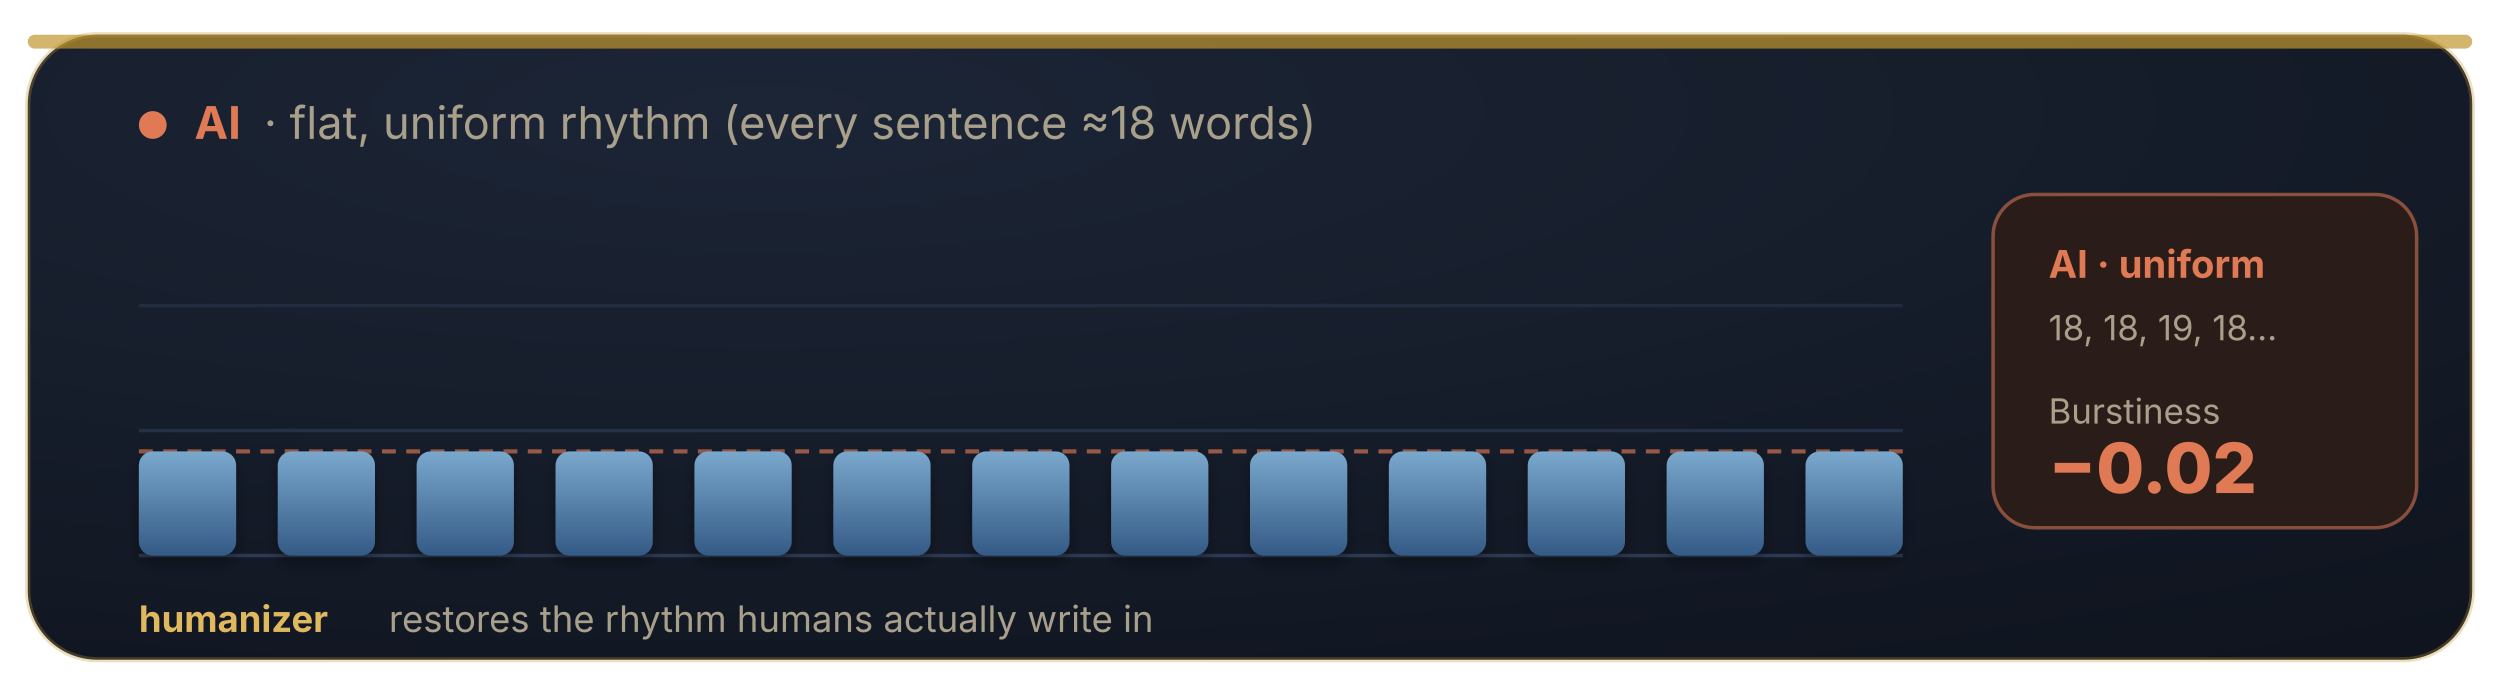
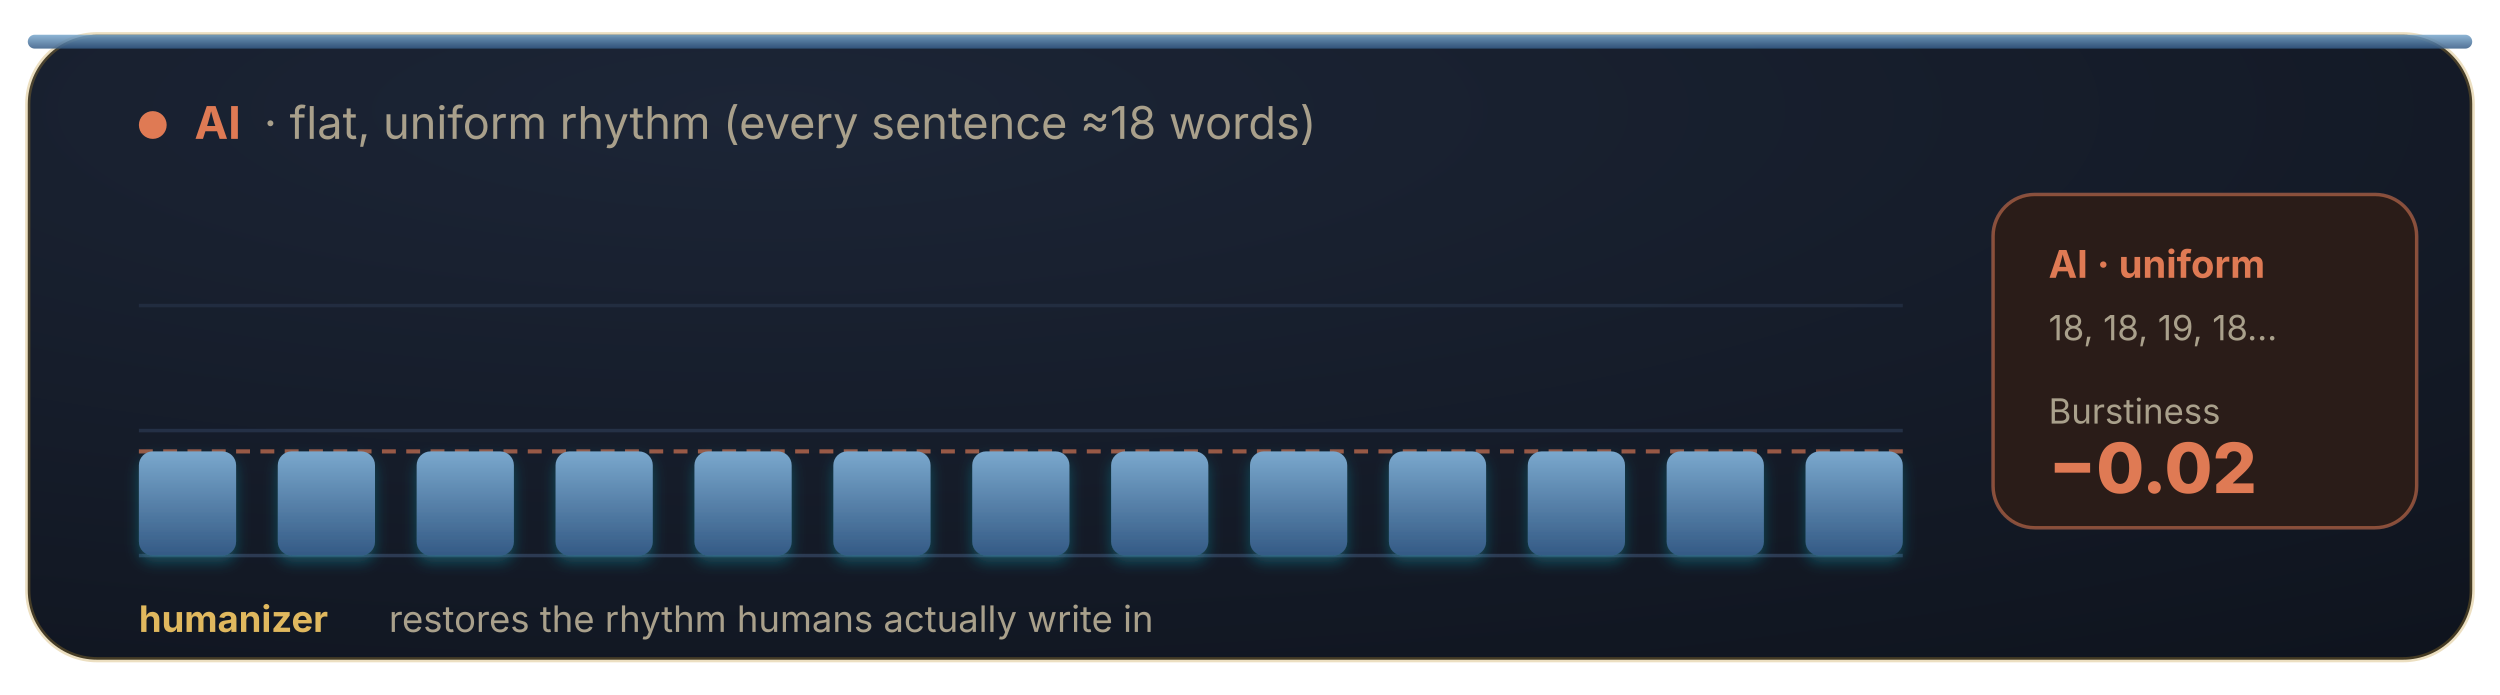
- <svg xmlns="http://www.w3.org/2000/svg" viewBox="0 0 720 200" fill="none" role="img" aria-label="Sentence-length chart: AI writing is flat and uniform; humans vary from 3 to 31 words. Humanizer restores that burstiness.">
+ <svg xmlns="http://www.w3.org/2000/svg" viewBox="0 0 720 200" fill="none" role="img" aria-label="Sentence-length chart looping between AI (flat, uniform) and human (varied, 3 to 31 words). Humanizer restores the burstiness.">
  <defs>
    <linearGradient id="barGrad" x1="0" y1="1" x2="0" y2="0">
      <stop offset="0" stop-color="#345a85" />
      <stop offset="1" stop-color="#7aa8cd" />
    </linearGradient>
    <radialGradient id="desk" cx="0.3" cy="0.12" r="1.1">
      <stop offset="0" stop-color="#1c2536" />
      <stop offset="1" stop-color="#0f141e" />
    </radialGradient>
    <filter id="barShadow" x="-40%" y="-40%" width="180%" height="180%">
-       <feDropShadow dx="0" dy="2" stdDev="2.5" flood-color="#000000" flood-opacity="0.35" />
+       <feDropShadow dx="0" dy="2" stdDev="2.5" flood-color="#22d3ee" flood-opacity="0.28" />
    </filter>
  </defs>
  <rect x="8" y="10" width="704" height="180" rx="20" fill="url(#desk)" stroke="#c0952f" stroke-opacity="0.3" stroke-width="1.5" />
-   <rect x="8" y="10" width="704" height="4" rx="2" fill="#c0952f" opacity="0.7" />
+   <rect x="8" y="10" width="704" height="4" rx="2" fill="url(#barGrad)" opacity="0.85" />
  <g opacity="1">
-     <animate attributeName="opacity" values="1;0" dur="0.5s" begin="1.25s" calcMode="spline" keySplines="0.4 0 0.2 1" fill="freeze" />
+     <animate attributeName="opacity" values="1;0;0;1" keyTimes="0;0.14;0.86;1" dur="6.5s" repeatCount="indefinite" calcMode="spline" keySplines="0.4 0 0.2 1;0 0 1 1;0.4 0 0.2 1" />
    <circle cx="44" cy="36" r="4" fill="#df7a54" />
    <text x="56" y="40" font-family="system-ui,-apple-system,sans-serif" font-size="13" font-weight="700" fill="#df7a54">AI</text>
    <text x="76" y="40" font-family="system-ui,-apple-system,sans-serif" font-size="13" fill="#a9a08b">· flat, uniform rhythm (every sentence ≈18 words)</text>
  </g>
  <g opacity="0">
-     <animate attributeName="opacity" values="0;1" dur="0.5s" begin="1.35s" calcMode="spline" keySplines="0.4 0 0.2 1" fill="freeze" />
+     <animate attributeName="opacity" values="0;1;1;0" keyTimes="0;0.16;0.86;1" dur="6.5s" repeatCount="indefinite" calcMode="spline" keySplines="0.4 0 0.2 1;0 0 1 1;0.4 0 0.2 1" />
    <circle cx="44" cy="36" r="4" fill="#57c39a" />
    <text x="56" y="40" font-family="system-ui,-apple-system,sans-serif" font-size="13" font-weight="700" fill="#57c39a">Human</text>
    <text x="108" y="40" font-family="system-ui,-apple-system,sans-serif" font-size="13" fill="#a9a08b">· natural burstiness (3 to 31 words per sentence)</text>
  </g>
  <g stroke="#2c3a52" stroke-width="1">
    <line x1="40" y1="160" x2="548" y2="160" />
    <line x1="40" y1="124" x2="548" y2="124" stroke-opacity="0.7" />
    <line x1="40" y1="88" x2="548" y2="88" stroke-opacity="0.5" />
  </g>
  <line x1="40" y1="130" x2="548" y2="130" stroke="#df7a54" stroke-width="1.2" stroke-dasharray="4,3" opacity="0.65">
-     <animate attributeName="opacity" values="0.65;0" dur="0.5s" begin="1.25s" fill="freeze" />
+     <animate attributeName="opacity" values="0.65;0;0;0.65" keyTimes="0;0.14;0.86;1" dur="6.5s" repeatCount="indefinite" />
  </line>
  <g filter="url(#barShadow)">
-     <rect x="40" y="130" width="28" height="30" rx="4" fill="url(#barGrad)">
-       <animate attributeName="height" values="30;22" dur="0.85s" begin="0.55s" calcMode="spline" keySplines="0.16 1 0.3 1" fill="freeze" />
-       <animate attributeName="y" values="130;138" dur="0.85s" begin="0.55s" calcMode="spline" keySplines="0.16 1 0.3 1" fill="freeze" />
+     <rect x="40" y="130" width="28" rx="4" height="30" fill="url(#barGrad)">
+       <animate attributeName="height" values="30;22;22;30" keyTimes="0;0.14;0.86;1" dur="6.5s" repeatCount="indefinite" calcMode="spline" keySplines="0.16 1 0.3 1;0 0 1 1;0.5 0 0.5 1" />
+       <animate attributeName="y" values="130;138;138;130" keyTimes="0;0.14;0.86;1" dur="6.5s" repeatCount="indefinite" calcMode="spline" keySplines="0.16 1 0.3 1;0 0 1 1;0.5 0 0.5 1" />
    </rect>
-     <rect x="80" y="130" width="28" height="30" rx="4" fill="url(#barGrad)">
-       <animate attributeName="height" values="30;88" dur="0.85s" begin="0.60s" calcMode="spline" keySplines="0.16 1 0.3 1" fill="freeze" />
-       <animate attributeName="y" values="130;72" dur="0.85s" begin="0.60s" calcMode="spline" keySplines="0.16 1 0.3 1" fill="freeze" />
+     <rect x="80" y="130" width="28" rx="4" height="30" fill="url(#barGrad)">
+       <animate attributeName="height" values="30;88;88;30" keyTimes="0;0.14;0.86;1" dur="6.5s" repeatCount="indefinite" calcMode="spline" keySplines="0.16 1 0.3 1;0 0 1 1;0.5 0 0.5 1" />
+       <animate attributeName="y" values="130;72;72;130" keyTimes="0;0.14;0.86;1" dur="6.5s" repeatCount="indefinite" calcMode="spline" keySplines="0.16 1 0.3 1;0 0 1 1;0.5 0 0.5 1" />
    </rect>
-     <rect x="120" y="130" width="28" height="30" rx="4" fill="url(#barGrad)">
-       <animate attributeName="height" values="30;40" dur="0.85s" begin="0.65s" calcMode="spline" keySplines="0.16 1 0.3 1" fill="freeze" />
-       <animate attributeName="y" values="130;120" dur="0.85s" begin="0.65s" calcMode="spline" keySplines="0.16 1 0.3 1" fill="freeze" />
+     <rect x="120" y="130" width="28" rx="4" height="30" fill="url(#barGrad)">
+       <animate attributeName="height" values="30;40;40;30" keyTimes="0;0.14;0.86;1" dur="6.5s" repeatCount="indefinite" calcMode="spline" keySplines="0.16 1 0.3 1;0 0 1 1;0.5 0 0.5 1" />
+       <animate attributeName="y" values="130;120;120;130" keyTimes="0;0.14;0.86;1" dur="6.5s" repeatCount="indefinite" calcMode="spline" keySplines="0.16 1 0.3 1;0 0 1 1;0.5 0 0.5 1" />
    </rect>
-     <rect x="160" y="130" width="28" height="30" rx="4" fill="url(#barGrad)">
-       <animate attributeName="height" values="30;14" dur="0.85s" begin="0.70s" calcMode="spline" keySplines="0.16 1 0.3 1" fill="freeze" />
-       <animate attributeName="y" values="130;146" dur="0.85s" begin="0.70s" calcMode="spline" keySplines="0.16 1 0.3 1" fill="freeze" />
+     <rect x="160" y="130" width="28" rx="4" height="30" fill="url(#barGrad)">
+       <animate attributeName="height" values="30;14;14;30" keyTimes="0;0.14;0.86;1" dur="6.5s" repeatCount="indefinite" calcMode="spline" keySplines="0.16 1 0.3 1;0 0 1 1;0.5 0 0.5 1" />
+       <animate attributeName="y" values="130;146;146;130" keyTimes="0;0.14;0.86;1" dur="6.5s" repeatCount="indefinite" calcMode="spline" keySplines="0.16 1 0.3 1;0 0 1 1;0.5 0 0.5 1" />
    </rect>
-     <rect x="200" y="130" width="28" height="30" rx="4" fill="url(#barGrad)">
-       <animate attributeName="height" values="30;68" dur="0.85s" begin="0.75s" calcMode="spline" keySplines="0.16 1 0.3 1" fill="freeze" />
-       <animate attributeName="y" values="130;92" dur="0.85s" begin="0.75s" calcMode="spline" keySplines="0.16 1 0.3 1" fill="freeze" />
+     <rect x="200" y="130" width="28" rx="4" height="30" fill="url(#barGrad)">
+       <animate attributeName="height" values="30;68;68;30" keyTimes="0;0.14;0.86;1" dur="6.5s" repeatCount="indefinite" calcMode="spline" keySplines="0.16 1 0.3 1;0 0 1 1;0.5 0 0.5 1" />
+       <animate attributeName="y" values="130;92;92;130" keyTimes="0;0.14;0.86;1" dur="6.5s" repeatCount="indefinite" calcMode="spline" keySplines="0.16 1 0.3 1;0 0 1 1;0.5 0 0.5 1" />
    </rect>
-     <rect x="240" y="130" width="28" height="30" rx="4" fill="url(#barGrad)">
-       <animate attributeName="height" values="30;30" dur="0.85s" begin="0.80s" calcMode="spline" keySplines="0.16 1 0.3 1" fill="freeze" />
-       <animate attributeName="y" values="130;130" dur="0.85s" begin="0.80s" calcMode="spline" keySplines="0.16 1 0.3 1" fill="freeze" />
+     <rect x="240" y="130" width="28" rx="4" height="30" fill="url(#barGrad)">
+       <animate attributeName="height" values="30;30;30;30" keyTimes="0;0.14;0.86;1" dur="6.5s" repeatCount="indefinite" calcMode="spline" keySplines="0.16 1 0.3 1;0 0 1 1;0.5 0 0.5 1" />
+       <animate attributeName="y" values="130;130;130;130" keyTimes="0;0.14;0.86;1" dur="6.5s" repeatCount="indefinite" calcMode="spline" keySplines="0.16 1 0.3 1;0 0 1 1;0.5 0 0.5 1" />
    </rect>
-     <rect x="280" y="130" width="28" height="30" rx="4" fill="url(#barGrad)">
-       <animate attributeName="height" values="30;96" dur="0.85s" begin="0.85s" calcMode="spline" keySplines="0.16 1 0.3 1" fill="freeze" />
-       <animate attributeName="y" values="130;64" dur="0.85s" begin="0.85s" calcMode="spline" keySplines="0.16 1 0.3 1" fill="freeze" />
+     <rect x="280" y="130" width="28" rx="4" height="30" fill="url(#barGrad)">
+       <animate attributeName="height" values="30;96;96;30" keyTimes="0;0.14;0.86;1" dur="6.5s" repeatCount="indefinite" calcMode="spline" keySplines="0.16 1 0.3 1;0 0 1 1;0.5 0 0.5 1" />
+       <animate attributeName="y" values="130;64;64;130" keyTimes="0;0.14;0.86;1" dur="6.5s" repeatCount="indefinite" calcMode="spline" keySplines="0.16 1 0.3 1;0 0 1 1;0.5 0 0.5 1" />
    </rect>
-     <rect x="320" y="130" width="28" height="30" rx="4" fill="url(#barGrad)">
-       <animate attributeName="height" values="30;18" dur="0.85s" begin="0.90s" calcMode="spline" keySplines="0.16 1 0.3 1" fill="freeze" />
-       <animate attributeName="y" values="130;142" dur="0.85s" begin="0.90s" calcMode="spline" keySplines="0.16 1 0.3 1" fill="freeze" />
+     <rect x="320" y="130" width="28" rx="4" height="30" fill="url(#barGrad)">
+       <animate attributeName="height" values="30;18;18;30" keyTimes="0;0.14;0.86;1" dur="6.5s" repeatCount="indefinite" calcMode="spline" keySplines="0.16 1 0.3 1;0 0 1 1;0.5 0 0.5 1" />
+       <animate attributeName="y" values="130;142;142;130" keyTimes="0;0.14;0.86;1" dur="6.5s" repeatCount="indefinite" calcMode="spline" keySplines="0.16 1 0.3 1;0 0 1 1;0.5 0 0.5 1" />
    </rect>
-     <rect x="360" y="130" width="28" height="30" rx="4" fill="url(#barGrad)">
-       <animate attributeName="height" values="30;78" dur="0.85s" begin="0.95s" calcMode="spline" keySplines="0.16 1 0.3 1" fill="freeze" />
-       <animate attributeName="y" values="130;82" dur="0.85s" begin="0.95s" calcMode="spline" keySplines="0.16 1 0.3 1" fill="freeze" />
+     <rect x="360" y="130" width="28" rx="4" height="30" fill="url(#barGrad)">
+       <animate attributeName="height" values="30;78;78;30" keyTimes="0;0.14;0.86;1" dur="6.5s" repeatCount="indefinite" calcMode="spline" keySplines="0.16 1 0.3 1;0 0 1 1;0.5 0 0.5 1" />
+       <animate attributeName="y" values="130;82;82;130" keyTimes="0;0.14;0.86;1" dur="6.5s" repeatCount="indefinite" calcMode="spline" keySplines="0.16 1 0.3 1;0 0 1 1;0.5 0 0.5 1" />
    </rect>
-     <rect x="400" y="130" width="28" height="30" rx="4" fill="url(#barGrad)">
-       <animate attributeName="height" values="30;36" dur="0.85s" begin="1.00s" calcMode="spline" keySplines="0.16 1 0.3 1" fill="freeze" />
-       <animate attributeName="y" values="130;124" dur="0.85s" begin="1.00s" calcMode="spline" keySplines="0.16 1 0.3 1" fill="freeze" />
+     <rect x="400" y="130" width="28" rx="4" height="30" fill="url(#barGrad)">
+       <animate attributeName="height" values="30;36;36;30" keyTimes="0;0.14;0.86;1" dur="6.5s" repeatCount="indefinite" calcMode="spline" keySplines="0.16 1 0.3 1;0 0 1 1;0.5 0 0.5 1" />
+       <animate attributeName="y" values="130;124;124;130" keyTimes="0;0.14;0.86;1" dur="6.5s" repeatCount="indefinite" calcMode="spline" keySplines="0.16 1 0.3 1;0 0 1 1;0.5 0 0.5 1" />
    </rect>
-     <rect x="440" y="130" width="28" height="30" rx="4" fill="url(#barGrad)">
-       <animate attributeName="height" values="30;12" dur="0.85s" begin="1.05s" calcMode="spline" keySplines="0.16 1 0.3 1" fill="freeze" />
-       <animate attributeName="y" values="130;148" dur="0.85s" begin="1.05s" calcMode="spline" keySplines="0.16 1 0.3 1" fill="freeze" />
+     <rect x="440" y="130" width="28" rx="4" height="30" fill="url(#barGrad)">
+       <animate attributeName="height" values="30;12;12;30" keyTimes="0;0.14;0.86;1" dur="6.5s" repeatCount="indefinite" calcMode="spline" keySplines="0.16 1 0.3 1;0 0 1 1;0.5 0 0.5 1" />
+       <animate attributeName="y" values="130;148;148;130" keyTimes="0;0.14;0.86;1" dur="6.5s" repeatCount="indefinite" calcMode="spline" keySplines="0.16 1 0.3 1;0 0 1 1;0.5 0 0.5 1" />
    </rect>
-     <rect x="480" y="130" width="28" height="30" rx="4" fill="url(#barGrad)">
-       <animate attributeName="height" values="30;58" dur="0.85s" begin="1.10s" calcMode="spline" keySplines="0.16 1 0.3 1" fill="freeze" />
-       <animate attributeName="y" values="130;102" dur="0.85s" begin="1.10s" calcMode="spline" keySplines="0.16 1 0.3 1" fill="freeze" />
+     <rect x="480" y="130" width="28" rx="4" height="30" fill="url(#barGrad)">
+       <animate attributeName="height" values="30;58;58;30" keyTimes="0;0.14;0.86;1" dur="6.5s" repeatCount="indefinite" calcMode="spline" keySplines="0.16 1 0.3 1;0 0 1 1;0.5 0 0.5 1" />
+       <animate attributeName="y" values="130;102;102;130" keyTimes="0;0.14;0.86;1" dur="6.5s" repeatCount="indefinite" calcMode="spline" keySplines="0.16 1 0.3 1;0 0 1 1;0.5 0 0.5 1" />
    </rect>
-     <rect x="520" y="130" width="28" height="30" rx="4" fill="url(#barGrad)">
-       <animate attributeName="height" values="30;46" dur="0.85s" begin="1.15s" calcMode="spline" keySplines="0.16 1 0.3 1" fill="freeze" />
-       <animate attributeName="y" values="130;114" dur="0.85s" begin="1.15s" calcMode="spline" keySplines="0.16 1 0.3 1" fill="freeze" />
+     <rect x="520" y="130" width="28" rx="4" height="30" fill="url(#barGrad)">
+       <animate attributeName="height" values="30;46;46;30" keyTimes="0;0.14;0.86;1" dur="6.5s" repeatCount="indefinite" calcMode="spline" keySplines="0.16 1 0.3 1;0 0 1 1;0.5 0 0.5 1" />
+       <animate attributeName="y" values="130;114;114;130" keyTimes="0;0.14;0.86;1" dur="6.5s" repeatCount="indefinite" calcMode="spline" keySplines="0.16 1 0.3 1;0 0 1 1;0.5 0 0.5 1" />
    </rect>
  </g>
  <g opacity="0" font-family="system-ui,-apple-system,sans-serif" font-weight="700" fill="#f0e9d8" font-size="9" text-anchor="middle">
-     <animate attributeName="opacity" values="0;1" dur="0.5s" begin="1.5s" calcMode="spline" keySplines="0.4 0 0.2 1" fill="freeze" />
+     <animate attributeName="opacity" values="0;1;1;0" keyTimes="0;0.24;0.86;1" dur="6.5s" repeatCount="indefinite" calcMode="spline" keySplines="0.4 0 0.2 1;0 0 1 1;0.4 0 0.2 1" />
    <text x="294" y="58">31</text>
    <text x="94" y="66">29</text>
    <text x="374" y="76">26</text>
    <text x="174" y="140" fill="#e0b85e">4</text>
    <text x="454" y="142" fill="#e0b85e">3</text>
  </g>
  <g opacity="1">
-     <animate attributeName="opacity" values="1;0" dur="0.5s" begin="1.25s" calcMode="spline" keySplines="0.4 0 0.2 1" fill="freeze" />
+     <animate attributeName="opacity" values="1;0;0;1" keyTimes="0;0.14;0.86;1" dur="6.5s" repeatCount="indefinite" calcMode="spline" keySplines="0.4 0 0.2 1;0 0 1 1;0.4 0 0.2 1" />
    <rect x="574" y="56" width="122" height="96" rx="12" fill="#2a1c18" stroke="#df7a54" stroke-opacity="0.55" stroke-width="1" />
    <text x="590" y="80" font-family="system-ui,-apple-system,sans-serif" font-size="11" font-weight="700" fill="#df7a54">AI · uniform</text>
    <text x="590" y="98" font-family="system-ui,-apple-system,sans-serif" font-size="10" fill="#a9a08b">18, 18, 19, 18…</text>
    <text x="590" y="122" font-family="system-ui,-apple-system,sans-serif" font-size="10" fill="#a9a08b">Burstiness</text>
    <text x="590" y="142" font-family="system-ui,-apple-system,sans-serif" font-size="20" font-weight="800" fill="#df7a54">−0.02</text>
  </g>
  <g opacity="0">
-     <animate attributeName="opacity" values="0;1" dur="0.5s" begin="1.4s" calcMode="spline" keySplines="0.4 0 0.2 1" fill="freeze" />
+     <animate attributeName="opacity" values="0;1;1;0" keyTimes="0;0.16;0.86;1" dur="6.5s" repeatCount="indefinite" calcMode="spline" keySplines="0.4 0 0.2 1;0 0 1 1;0.4 0 0.2 1" />
    <rect x="574" y="56" width="122" height="96" rx="12" fill="#16233a" stroke="#57c39a" stroke-opacity="0.55" stroke-width="1" />
    <text x="590" y="80" font-family="system-ui,-apple-system,sans-serif" font-size="11" font-weight="700" fill="#57c39a">Human · varied</text>
    <text x="590" y="98" font-family="system-ui,-apple-system,sans-serif" font-size="10" fill="#a9a08b">3 → 31 words</text>
    <text x="590" y="122" font-family="system-ui,-apple-system,sans-serif" font-size="10" fill="#a9a08b">Burstiness</text>
    <text x="590" y="142" font-family="system-ui,-apple-system,sans-serif" font-size="20" font-weight="800" fill="#e0b85e">+0.74</text>
  </g>
  <text x="40" y="182" font-family="system-ui,-apple-system,sans-serif" font-size="10.5" font-weight="700" fill="#e0b85e">humanizer</text>
  <text x="112" y="182" font-family="system-ui,-apple-system,sans-serif" font-size="10.5" fill="#a9a08b">restores the rhythm humans actually write in</text>
</svg>
